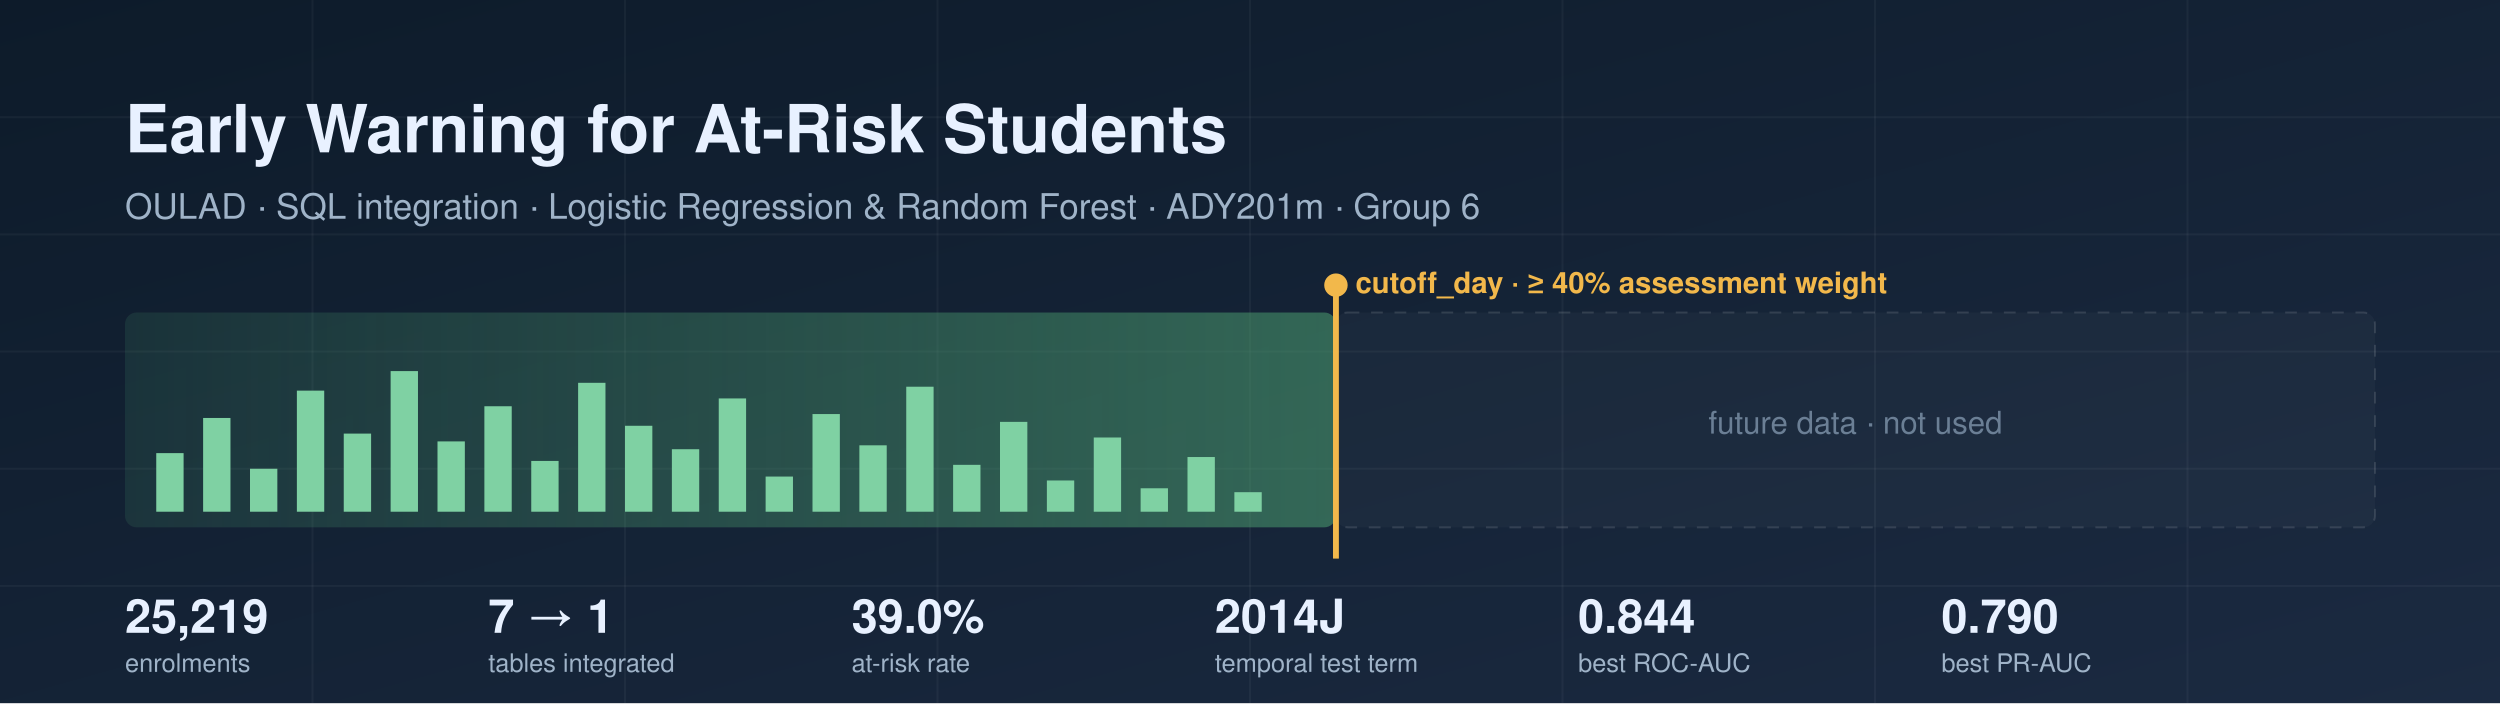
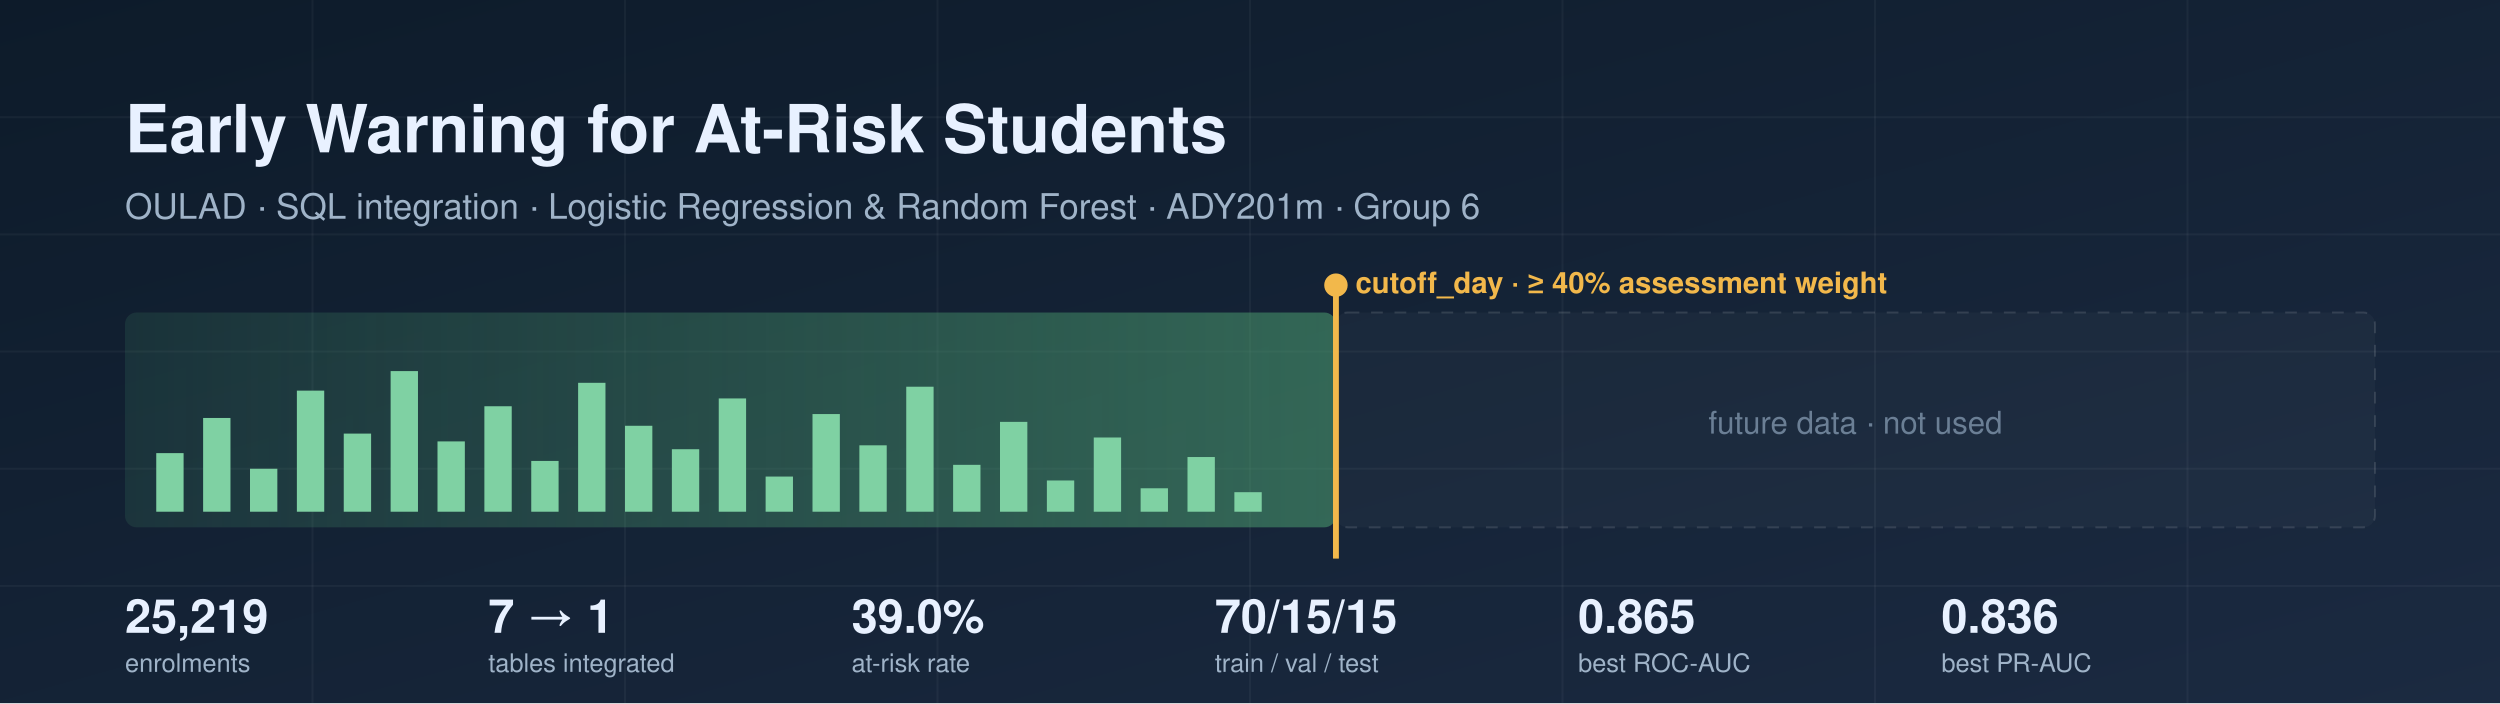
<svg xmlns="http://www.w3.org/2000/svg" viewBox="0 0 1280 360" width="1280" height="360" role="img" aria-label="Early warning timeline: student activity up to the 40% assessment-weight cutoff, with project statistics">
  <defs>
    <linearGradient id="bg" x1="0" y1="0" x2="1" y2="1">
      <stop offset="0" stop-color="#0d1b2a" />
      <stop offset="1" stop-color="#1b2a41" />
    </linearGradient>
    <linearGradient id="past" x1="0" y1="0" x2="1" y2="0">
      <stop offset="0" stop-color="#4C9F70" stop-opacity="0.15" />
      <stop offset="1" stop-color="#4C9F70" stop-opacity="0.55" />
    </linearGradient>
  </defs>
  <rect width="1280" height="360" fill="url(#bg)" />
  <g stroke="#ffffff" stroke-opacity="0.04">
    <path d="M0 60H1280M0 120H1280M0 180H1280M0 240H1280M0 300H1280" />
    <path d="M160 0V360M320 0V360M480 0V360M640 0V360M800 0V360M960 0V360M1120 0V360" />
  </g>
  <text x="64" y="78" fill="#e8f1ff" font-family="Segoe UI, Helvetica, Arial, sans-serif" font-size="34" font-weight="700">Early Warning for At-Risk Students</text>
  <text x="64" y="112" fill="#9fb3c8" font-family="Segoe UI, Helvetica, Arial, sans-serif" font-size="18">OULAD · SQL integration · Logistic Regression &amp; Random Forest · ADY201m · Group 6</text>
  <rect x="64" y="160" width="620" height="110" rx="6" fill="url(#past)" />
  <g fill="#7fd1a3">
    <rect x="80" y="232" width="14" height="30" />
    <rect x="104" y="214" width="14" height="48" />
    <rect x="128" y="240" width="14" height="22" />
    <rect x="152" y="200" width="14" height="62" />
    <rect x="176" y="222" width="14" height="40" />
    <rect x="200" y="190" width="14" height="72" />
    <rect x="224" y="226" width="14" height="36" />
    <rect x="248" y="208" width="14" height="54" />
    <rect x="272" y="236" width="14" height="26" />
    <rect x="296" y="196" width="14" height="66" />
    <rect x="320" y="218" width="14" height="44" />
    <rect x="344" y="230" width="14" height="32" />
    <rect x="368" y="204" width="14" height="58" />
    <rect x="392" y="244" width="14" height="18" />
    <rect x="416" y="212" width="14" height="50" />
    <rect x="440" y="228" width="14" height="34" />
    <rect x="464" y="198" width="14" height="64" />
    <rect x="488" y="238" width="14" height="24" />
    <rect x="512" y="216" width="14" height="46" />
    <rect x="536" y="246" width="14" height="16" />
    <rect x="560" y="224" width="14" height="38" />
    <rect x="584" y="250" width="14" height="12" />
    <rect x="608" y="234" width="14" height="28" />
    <rect x="632" y="252" width="14" height="10" />
  </g>
  <rect x="684" y="160" width="532" height="110" rx="6" fill="#ffffff" fill-opacity="0.03" stroke="#ffffff" stroke-opacity="0.12" stroke-dasharray="6 6" />
  <text x="950" y="222" fill="#6b7f95" font-family="Segoe UI, Helvetica, Arial, sans-serif" font-size="16" text-anchor="middle">future data · not used</text>
  <line x1="684" y1="146" x2="684" y2="286" stroke="#f2b84b" stroke-width="3" />
  <circle cx="684" cy="146" r="6" fill="#f2b84b" />
  <text x="694" y="150" fill="#f2b84b" font-family="Segoe UI, Helvetica, Arial, sans-serif" font-size="15" font-weight="600">cutoff_day · ≥ 40% assessment weight</text>
  <g font-family="Segoe UI, Helvetica, Arial, sans-serif">
    <text x="64" y="324" fill="#e8f1ff" font-size="24" font-weight="700">25,219</text>
    <text x="64" y="344" fill="#9fb3c8" font-size="13">enrolments</text>
    <text x="250" y="324" fill="#e8f1ff" font-size="24" font-weight="700">7 → 1</text>
    <text x="250" y="344" fill="#9fb3c8" font-size="13">tables integrated</text>
    <text x="436" y="324" fill="#e8f1ff" font-size="24" font-weight="700">39.0%</text>
    <text x="436" y="344" fill="#9fb3c8" font-size="13">at-risk rate</text>
-     <text x="622" y="324" fill="#e8f1ff" font-size="24" font-weight="700">2014J</text>
-     <text x="622" y="344" fill="#9fb3c8" font-size="13">temporal test term</text>
-     <text x="808" y="324" fill="#e8f1ff" font-size="24" font-weight="700">0.844</text>
+     <text x="622" y="324" fill="#e8f1ff" font-size="24" font-weight="700">70/15/15</text>
+     <text x="622" y="344" fill="#9fb3c8" font-size="13">train / val / test</text>
+     <text x="808" y="324" fill="#e8f1ff" font-size="24" font-weight="700">0.865</text>
    <text x="808" y="344" fill="#9fb3c8" font-size="13">best ROC-AUC</text>
-     <text x="994" y="324" fill="#e8f1ff" font-size="24" font-weight="700">0.790</text>
+     <text x="994" y="324" fill="#e8f1ff" font-size="24" font-weight="700">0.836</text>
    <text x="994" y="344" fill="#9fb3c8" font-size="13">best PR-AUC</text>
  </g>
</svg>
